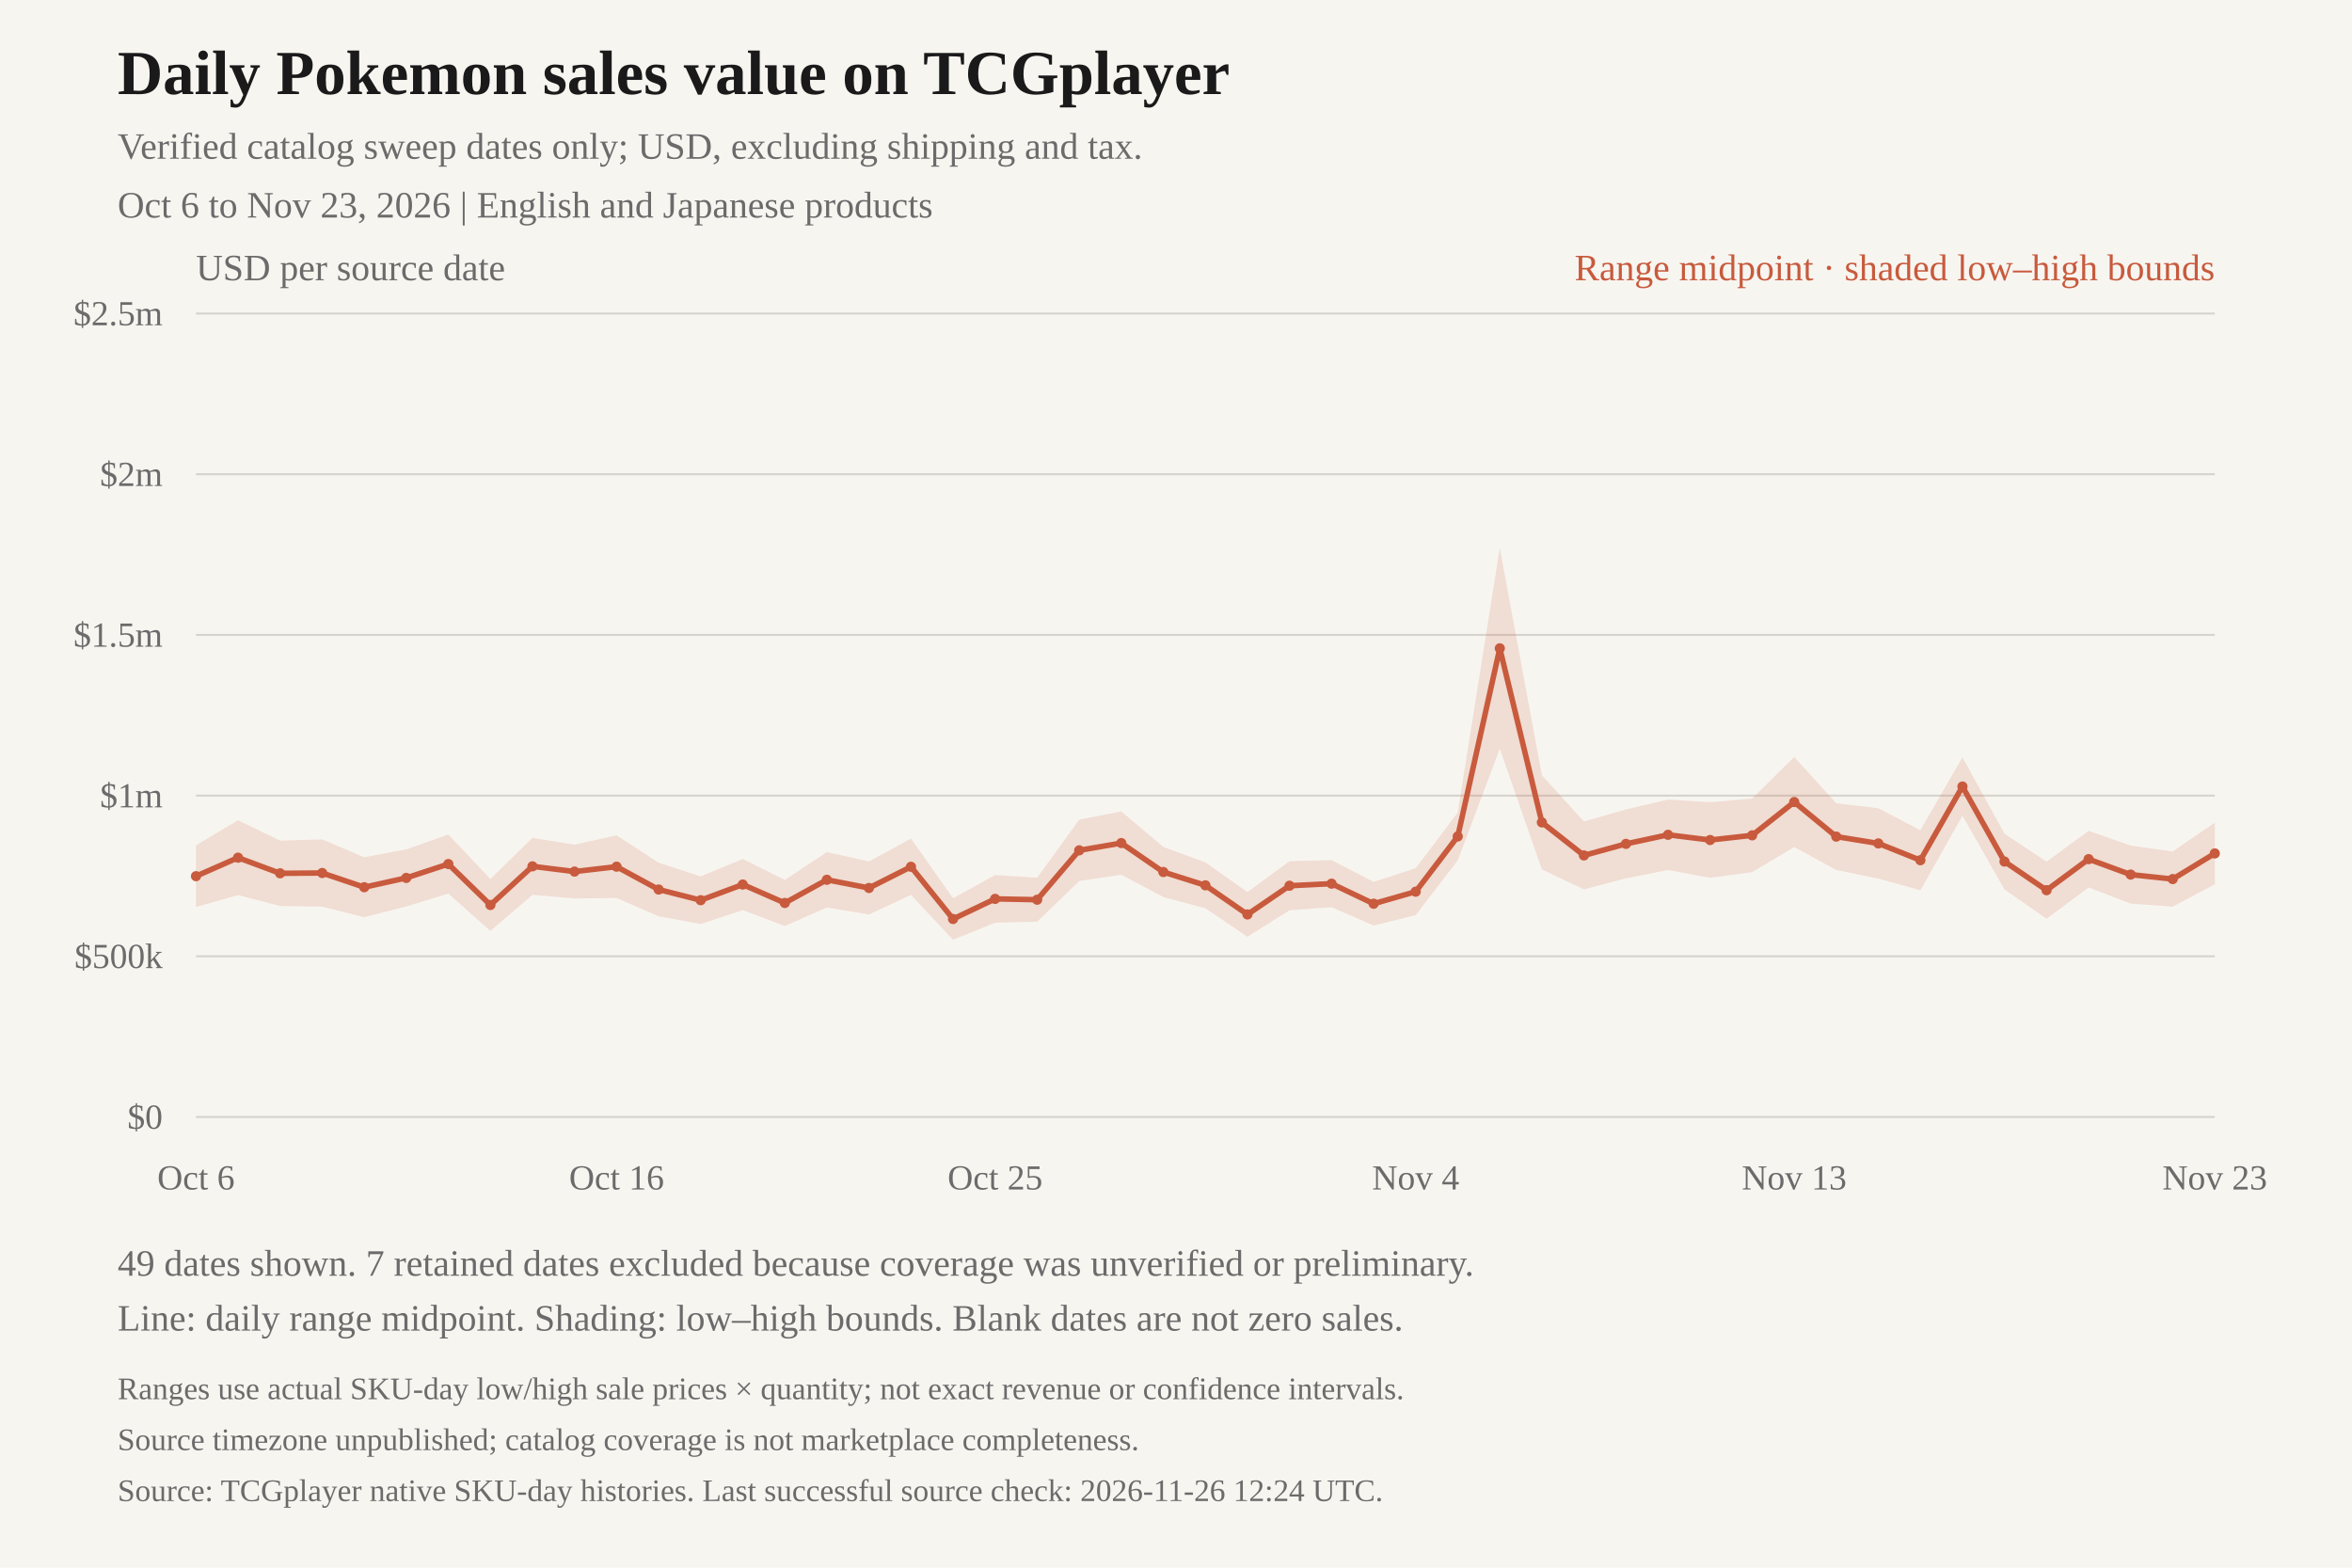
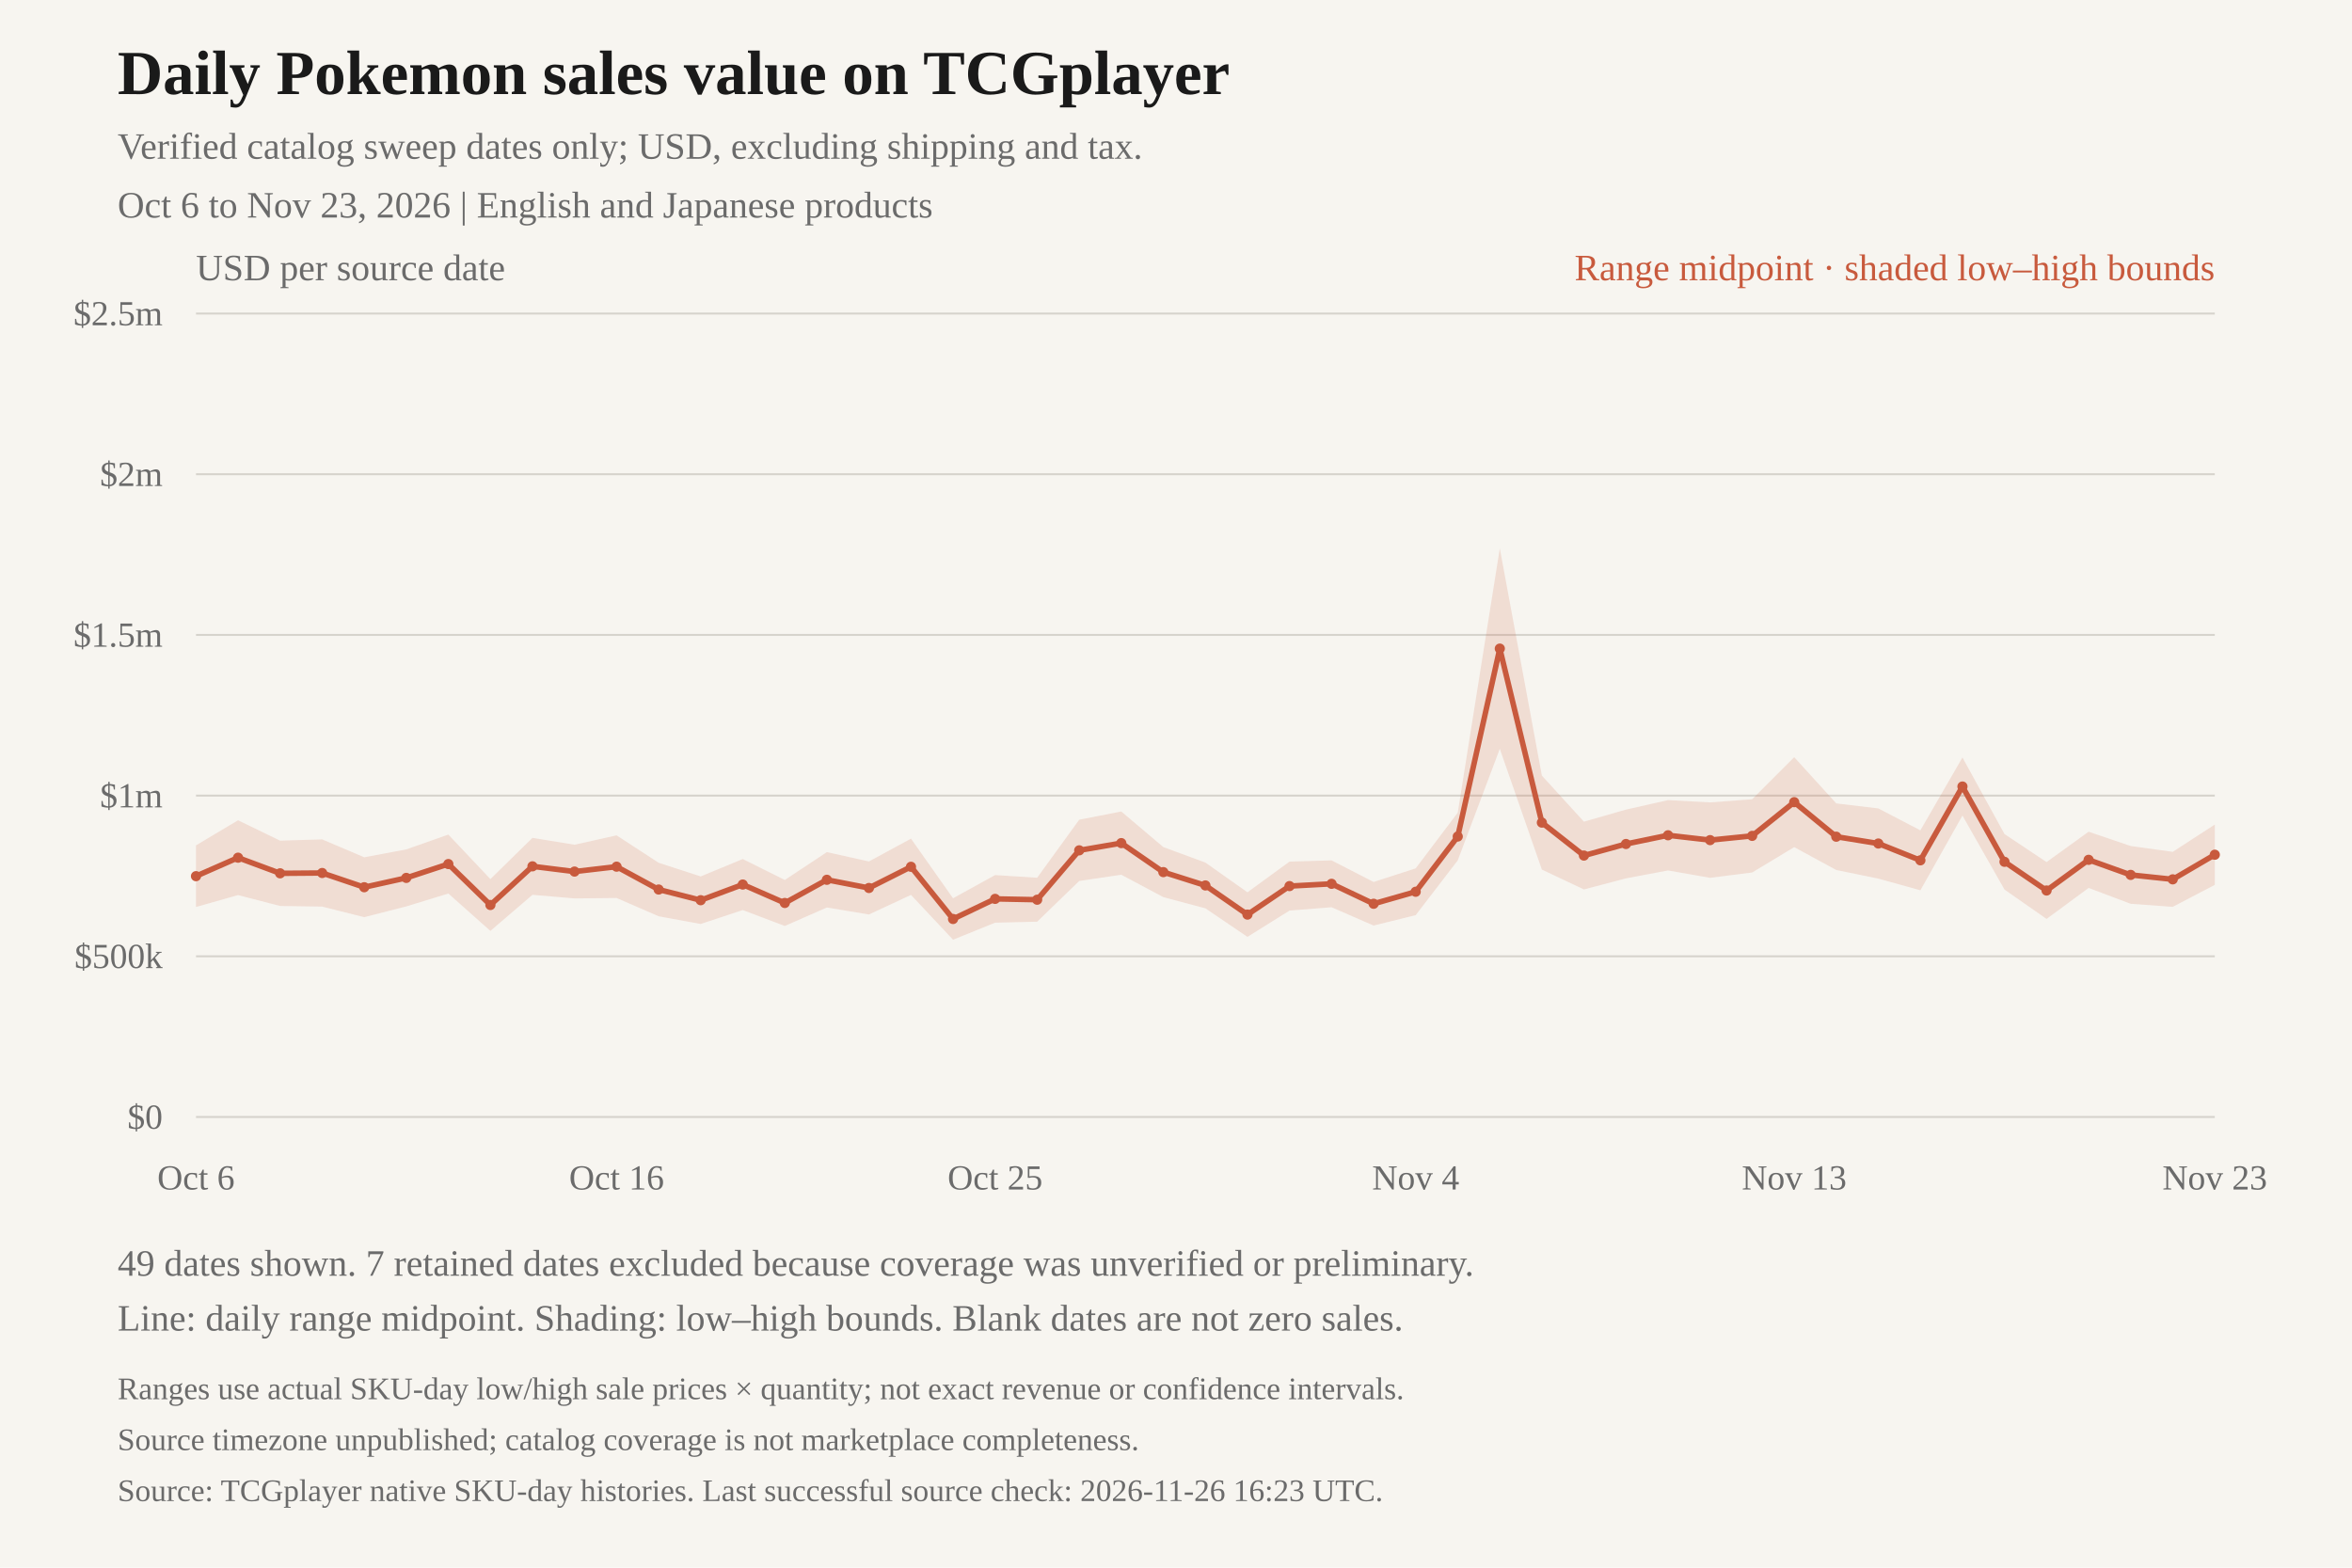
<svg xmlns="http://www.w3.org/2000/svg" width="1200" height="800" viewBox="0 0 1200 800" role="img" aria-labelledby="title description">
  <style>text{font-family:Georgia,"Liberation Serif","Times New Roman",serif;fill:#1A1A1A;font-size:19px}.title{font-size:32px;font-weight:600}.muted,.axis{fill:#6B6B6B}.axis{font-size:18px}.note{font-size:16px;fill:#6B6B6B}.grid{stroke:#D6D3CC;stroke-width:1}</style>
  <rect data-role="background" width="1200" height="800" fill="#F7F5F0" />
  <text x="60" y="48" class="title">Daily Pokemon sales value on TCGplayer</text>
  <text x="60" y="81" class="muted">Verified catalog sweep dates only; USD, excluding shipping and tax.</text>
  <text x="60" y="111" class="muted">Oct 6 to Nov 23, 2026 | English and Japanese products</text>
  <text x="100" y="143" class="muted">USD per source date</text>
  <text x="1130" y="143" text-anchor="end" style="fill:#C85A3D">Range midpoint · shaded low–high bounds</text>
  <path d="M100,570H1130" class="grid" />
  <text x="83" y="576" class="axis" text-anchor="end">$0</text>
  <path d="M100,488H1130" class="grid" />
  <text x="83" y="494" class="axis" text-anchor="end">$500k</text>
  <path d="M100,406H1130" class="grid" />
  <text x="83" y="412" class="axis" text-anchor="end">$1m</text>
  <path d="M100,324H1130" class="grid" />
  <text x="83" y="330" class="axis" text-anchor="end">$1.5m</text>
  <path d="M100,242H1130" class="grid" />
  <text x="83" y="248" class="axis" text-anchor="end">$2m</text>
  <path d="M100,160H1130" class="grid" />
  <text x="83" y="166" class="axis" text-anchor="end">$2.5m</text>
-   <polygon data-series="daily-band" points="100,431.395 121.458,418.596 142.917,428.993 164.375,428.347 185.833,437.483 207.292,433.454 228.75,425.889 250.208,448.6 271.667,427.569 293.125,431.071 314.583,426.287 336.042,440.279 357.5,447.253 378.958,438.369 400.417,449.058 421.875,434.841 443.333,439.616 464.792,427.977 486.25,458.392 507.708,446.556 529.167,447.917 550.625,418.306 572.083,414.08 593.542,432.22 615,440.093 636.458,455.256 657.917,439.482 679.375,438.937 700.833,450.043 722.292,443.079 743.75,414.666 765.208,279.665 786.667,395.675 808.125,419.229 829.583,413.068 851.042,408.04 872.5,409.411 893.958,407.514 915.417,386.319 936.875,409.929 958.333,412.474 979.792,423.665 1001.25,386.511 1022.708,425.458 1044.167,439.73 1065.625,424.009 1087.083,431.52 1108.542,434.544 1130,419.787 1130,451.24 1108.542,462.655 1087.083,461.097 1065.625,452.844 1044.167,468.822 1022.708,453.857 1001.25,416.242 979.792,454.285 958.333,448.328 936.875,443.932 915.417,432.234 893.958,445.049 872.5,447.921 851.042,443.969 829.583,448.201 808.125,453.839 786.667,443.658 765.208,382.036 743.75,439.025 722.292,466.977 700.833,472.3 679.375,462.95 657.917,464.509 636.458,478.026 615,463.478 593.542,457.761 572.083,446.36 550.625,449.56 529.167,470.34 507.708,470.849 486.25,479.541 464.792,456.674 443.333,466.671 421.875,463.09 400.417,472.524 378.958,464.4 357.5,471.512 336.042,467.575 314.583,458.248 293.125,458.461 271.667,456.626 250.208,475.046 228.75,455.971 207.292,462.546 185.833,468.031 164.375,462.639 142.917,462.325 121.458,456.767 100,462.839" fill="#C85A3D" fill-opacity="0.16" />
-   <polyline data-series="daily-midpoint" points="100,447.117 121.458,437.682 142.917,445.659 164.375,445.493 185.833,452.757 207.292,448 228.75,440.93 250.208,461.823 271.667,442.097 293.125,444.766 314.583,442.267 336.042,453.927 357.5,459.382 378.958,451.384 400.417,460.791 421.875,448.965 443.333,453.144 464.792,442.326 486.25,468.967 507.708,458.703 529.167,459.128 550.625,433.933 572.083,430.22 593.542,444.99 615,451.786 636.458,466.641 657.917,451.996 679.375,450.944 700.833,461.172 722.292,455.028 743.75,426.846 765.208,330.85 786.667,419.667 808.125,436.534 829.583,430.634 851.042,426.004 872.5,428.666 893.958,426.281 915.417,409.276 936.875,426.93 958.333,430.401 979.792,438.975 1001.25,401.377 1022.708,439.658 1044.167,454.276 1065.625,438.426 1087.083,446.309 1108.542,448.6 1130,435.514" fill="none" stroke="#C85A3D" stroke-width="2.8" stroke-linejoin="round" stroke-linecap="round" />
+   <polygon data-series="daily-band" points="100,431.395 121.458,418.596 142.917,428.993 164.375,428.347 185.833,437.483 207.292,433.454 228.75,425.889 250.208,448.6 271.667,427.569 293.125,431.071 314.583,426.287 336.042,440.279 357.5,447.253 378.958,438.369 400.417,449.058 421.875,434.841 443.333,439.616 464.792,427.977 486.25,458.392 507.708,446.556 529.167,447.917 550.625,418.306 572.083,414.107 593.542,432.28 615,440.173 636.458,455.344 657.917,439.685 679.375,439.064 700.833,450.077 722.292,443.129 743.75,414.7 765.208,279.842 786.667,395.798 808.125,419.311 829.583,413.151 851.042,408.299 872.5,409.47 893.958,407.866 915.417,386.405 936.875,409.983 958.333,412.545 979.792,423.73 1001.25,386.552 1022.708,425.624 1044.167,439.919 1065.625,424.429 1087.083,431.722 1108.542,434.704 1130,420.782 1130,451.559 1108.542,462.766 1087.083,461.213 1065.625,453.113 1044.167,468.939 1022.708,453.944 1001.25,416.194 979.792,454.321 958.333,448.354 936.875,443.966 915.417,432.297 893.958,445.235 872.5,447.96 851.042,444.197 829.583,448.236 808.125,453.886 786.667,443.749 765.208,382.136 743.75,439.046 722.292,466.997 700.833,472.315 679.375,462.969 657.917,464.675 636.458,478.09 615,463.525 593.542,457.807 572.083,446.38 550.625,449.56 529.167,470.34 507.708,470.849 486.25,479.541 464.792,456.674 443.333,466.671 421.875,463.09 400.417,472.524 378.958,464.4 357.5,471.512 336.042,467.575 314.583,458.248 293.125,458.461 271.667,456.626 250.208,475.046 228.75,455.971 207.292,462.546 185.833,468.031 164.375,462.639 142.917,462.325 121.458,456.767 100,462.839" fill="#C85A3D" fill-opacity="0.16" />
+   <polyline data-series="daily-midpoint" points="100,447.117 121.458,437.682 142.917,445.659 164.375,445.493 185.833,452.757 207.292,448 228.75,440.93 250.208,461.823 271.667,442.097 293.125,444.766 314.583,442.267 336.042,453.927 357.5,459.382 378.958,451.384 400.417,460.791 421.875,448.965 443.333,453.144 464.792,442.326 486.25,468.967 507.708,458.703 529.167,459.128 550.625,433.933 572.083,430.244 593.542,445.043 615,451.849 636.458,466.717 657.917,452.18 679.375,451.017 700.833,461.196 722.292,455.063 743.75,426.873 765.208,330.989 786.667,419.774 808.125,436.599 829.583,430.694 851.042,426.248 872.5,428.715 893.958,426.551 915.417,409.351 936.875,426.975 958.333,430.45 979.792,439.025 1001.25,401.373 1022.708,439.784 1044.167,454.429 1065.625,438.771 1087.083,446.467 1108.542,448.735 1130,436.17" fill="none" stroke="#C85A3D" stroke-width="2.8" stroke-linejoin="round" stroke-linecap="round" />
  <circle data-series="daily-observation" cx="100" cy="447.117" r="2.6" fill="#C85A3D" />
  <circle data-series="daily-observation" cx="121.458" cy="437.682" r="2.6" fill="#C85A3D" />
  <circle data-series="daily-observation" cx="142.917" cy="445.659" r="2.6" fill="#C85A3D" />
  <circle data-series="daily-observation" cx="164.375" cy="445.493" r="2.6" fill="#C85A3D" />
  <circle data-series="daily-observation" cx="185.833" cy="452.757" r="2.6" fill="#C85A3D" />
  <circle data-series="daily-observation" cx="207.292" cy="448" r="2.6" fill="#C85A3D" />
  <circle data-series="daily-observation" cx="228.75" cy="440.93" r="2.6" fill="#C85A3D" />
  <circle data-series="daily-observation" cx="250.208" cy="461.823" r="2.6" fill="#C85A3D" />
  <circle data-series="daily-observation" cx="271.667" cy="442.097" r="2.6" fill="#C85A3D" />
  <circle data-series="daily-observation" cx="293.125" cy="444.766" r="2.6" fill="#C85A3D" />
  <circle data-series="daily-observation" cx="314.583" cy="442.267" r="2.6" fill="#C85A3D" />
  <circle data-series="daily-observation" cx="336.042" cy="453.927" r="2.6" fill="#C85A3D" />
  <circle data-series="daily-observation" cx="357.5" cy="459.382" r="2.6" fill="#C85A3D" />
  <circle data-series="daily-observation" cx="378.958" cy="451.384" r="2.6" fill="#C85A3D" />
  <circle data-series="daily-observation" cx="400.417" cy="460.791" r="2.6" fill="#C85A3D" />
  <circle data-series="daily-observation" cx="421.875" cy="448.965" r="2.6" fill="#C85A3D" />
  <circle data-series="daily-observation" cx="443.333" cy="453.144" r="2.6" fill="#C85A3D" />
  <circle data-series="daily-observation" cx="464.792" cy="442.326" r="2.6" fill="#C85A3D" />
  <circle data-series="daily-observation" cx="486.25" cy="468.967" r="2.6" fill="#C85A3D" />
  <circle data-series="daily-observation" cx="507.708" cy="458.703" r="2.6" fill="#C85A3D" />
  <circle data-series="daily-observation" cx="529.167" cy="459.128" r="2.6" fill="#C85A3D" />
  <circle data-series="daily-observation" cx="550.625" cy="433.933" r="2.6" fill="#C85A3D" />
-   <circle data-series="daily-observation" cx="572.083" cy="430.22" r="2.6" fill="#C85A3D" />
-   <circle data-series="daily-observation" cx="593.542" cy="444.99" r="2.6" fill="#C85A3D" />
-   <circle data-series="daily-observation" cx="615" cy="451.786" r="2.6" fill="#C85A3D" />
-   <circle data-series="daily-observation" cx="636.458" cy="466.641" r="2.6" fill="#C85A3D" />
-   <circle data-series="daily-observation" cx="657.917" cy="451.996" r="2.6" fill="#C85A3D" />
-   <circle data-series="daily-observation" cx="679.375" cy="450.944" r="2.6" fill="#C85A3D" />
-   <circle data-series="daily-observation" cx="700.833" cy="461.172" r="2.6" fill="#C85A3D" />
-   <circle data-series="daily-observation" cx="722.292" cy="455.028" r="2.6" fill="#C85A3D" />
-   <circle data-series="daily-observation" cx="743.75" cy="426.846" r="2.6" fill="#C85A3D" />
-   <circle data-series="daily-observation" cx="765.208" cy="330.85" r="2.6" fill="#C85A3D" />
-   <circle data-series="daily-observation" cx="786.667" cy="419.667" r="2.6" fill="#C85A3D" />
-   <circle data-series="daily-observation" cx="808.125" cy="436.534" r="2.6" fill="#C85A3D" />
-   <circle data-series="daily-observation" cx="829.583" cy="430.634" r="2.6" fill="#C85A3D" />
-   <circle data-series="daily-observation" cx="851.042" cy="426.004" r="2.6" fill="#C85A3D" />
-   <circle data-series="daily-observation" cx="872.5" cy="428.666" r="2.6" fill="#C85A3D" />
-   <circle data-series="daily-observation" cx="893.958" cy="426.281" r="2.6" fill="#C85A3D" />
-   <circle data-series="daily-observation" cx="915.417" cy="409.276" r="2.6" fill="#C85A3D" />
-   <circle data-series="daily-observation" cx="936.875" cy="426.93" r="2.6" fill="#C85A3D" />
-   <circle data-series="daily-observation" cx="958.333" cy="430.401" r="2.6" fill="#C85A3D" />
-   <circle data-series="daily-observation" cx="979.792" cy="438.975" r="2.6" fill="#C85A3D" />
-   <circle data-series="daily-observation" cx="1001.25" cy="401.377" r="2.6" fill="#C85A3D" />
-   <circle data-series="daily-observation" cx="1022.708" cy="439.658" r="2.6" fill="#C85A3D" />
-   <circle data-series="daily-observation" cx="1044.167" cy="454.276" r="2.6" fill="#C85A3D" />
-   <circle data-series="daily-observation" cx="1065.625" cy="438.426" r="2.6" fill="#C85A3D" />
-   <circle data-series="daily-observation" cx="1087.083" cy="446.309" r="2.6" fill="#C85A3D" />
-   <circle data-series="daily-observation" cx="1108.542" cy="448.6" r="2.6" fill="#C85A3D" />
-   <circle data-series="daily-observation" cx="1130" cy="435.514" r="2.6" fill="#C85A3D" />
+   <circle data-series="daily-observation" cx="572.083" cy="430.244" r="2.6" fill="#C85A3D" />
+   <circle data-series="daily-observation" cx="593.542" cy="445.043" r="2.6" fill="#C85A3D" />
+   <circle data-series="daily-observation" cx="615" cy="451.849" r="2.6" fill="#C85A3D" />
+   <circle data-series="daily-observation" cx="636.458" cy="466.717" r="2.6" fill="#C85A3D" />
+   <circle data-series="daily-observation" cx="657.917" cy="452.18" r="2.6" fill="#C85A3D" />
+   <circle data-series="daily-observation" cx="679.375" cy="451.017" r="2.6" fill="#C85A3D" />
+   <circle data-series="daily-observation" cx="700.833" cy="461.196" r="2.6" fill="#C85A3D" />
+   <circle data-series="daily-observation" cx="722.292" cy="455.063" r="2.6" fill="#C85A3D" />
+   <circle data-series="daily-observation" cx="743.75" cy="426.873" r="2.6" fill="#C85A3D" />
+   <circle data-series="daily-observation" cx="765.208" cy="330.989" r="2.6" fill="#C85A3D" />
+   <circle data-series="daily-observation" cx="786.667" cy="419.774" r="2.6" fill="#C85A3D" />
+   <circle data-series="daily-observation" cx="808.125" cy="436.599" r="2.6" fill="#C85A3D" />
+   <circle data-series="daily-observation" cx="829.583" cy="430.694" r="2.6" fill="#C85A3D" />
+   <circle data-series="daily-observation" cx="851.042" cy="426.248" r="2.6" fill="#C85A3D" />
+   <circle data-series="daily-observation" cx="872.5" cy="428.715" r="2.6" fill="#C85A3D" />
+   <circle data-series="daily-observation" cx="893.958" cy="426.551" r="2.6" fill="#C85A3D" />
+   <circle data-series="daily-observation" cx="915.417" cy="409.351" r="2.6" fill="#C85A3D" />
+   <circle data-series="daily-observation" cx="936.875" cy="426.975" r="2.6" fill="#C85A3D" />
+   <circle data-series="daily-observation" cx="958.333" cy="430.45" r="2.6" fill="#C85A3D" />
+   <circle data-series="daily-observation" cx="979.792" cy="439.025" r="2.6" fill="#C85A3D" />
+   <circle data-series="daily-observation" cx="1001.25" cy="401.373" r="2.6" fill="#C85A3D" />
+   <circle data-series="daily-observation" cx="1022.708" cy="439.784" r="2.6" fill="#C85A3D" />
+   <circle data-series="daily-observation" cx="1044.167" cy="454.429" r="2.6" fill="#C85A3D" />
+   <circle data-series="daily-observation" cx="1065.625" cy="438.771" r="2.6" fill="#C85A3D" />
+   <circle data-series="daily-observation" cx="1087.083" cy="446.467" r="2.6" fill="#C85A3D" />
+   <circle data-series="daily-observation" cx="1108.542" cy="448.735" r="2.6" fill="#C85A3D" />
+   <circle data-series="daily-observation" cx="1130" cy="436.17" r="2.6" fill="#C85A3D" />
  <text x="100" y="607" class="axis" text-anchor="middle">Oct 6</text>
  <text x="314.583" y="607" class="axis" text-anchor="middle">Oct 16</text>
  <text x="507.708" y="607" class="axis" text-anchor="middle">Oct 25</text>
  <text x="722.292" y="607" class="axis" text-anchor="middle">Nov 4</text>
  <text x="915.417" y="607" class="axis" text-anchor="middle">Nov 13</text>
  <text x="1130" y="607" class="axis" text-anchor="middle">Nov 23</text>
  <text x="60" y="651" class="muted">49 dates shown. 7 retained dates excluded because coverage was unverified or preliminary.</text>
  <text x="60" y="679" class="muted">Line: daily range midpoint. Shading: low–high bounds. Blank dates are not zero sales.</text>
  <text x="60" y="714" class="note">Ranges use actual SKU-day low/high sale prices × quantity; not exact revenue or confidence intervals.</text>
  <text x="60" y="740" class="note">Source timezone unpublished; catalog coverage is not marketplace completeness.</text>
-   <text x="60" y="766" class="note">Source: TCGplayer native SKU-day histories. Last successful source check: 2026-11-26 12:24 UTC.</text>
+   <text x="60" y="766" class="note">Source: TCGplayer native SKU-day histories. Last successful source check: 2026-11-26 16:23 UTC.</text>
</svg>
